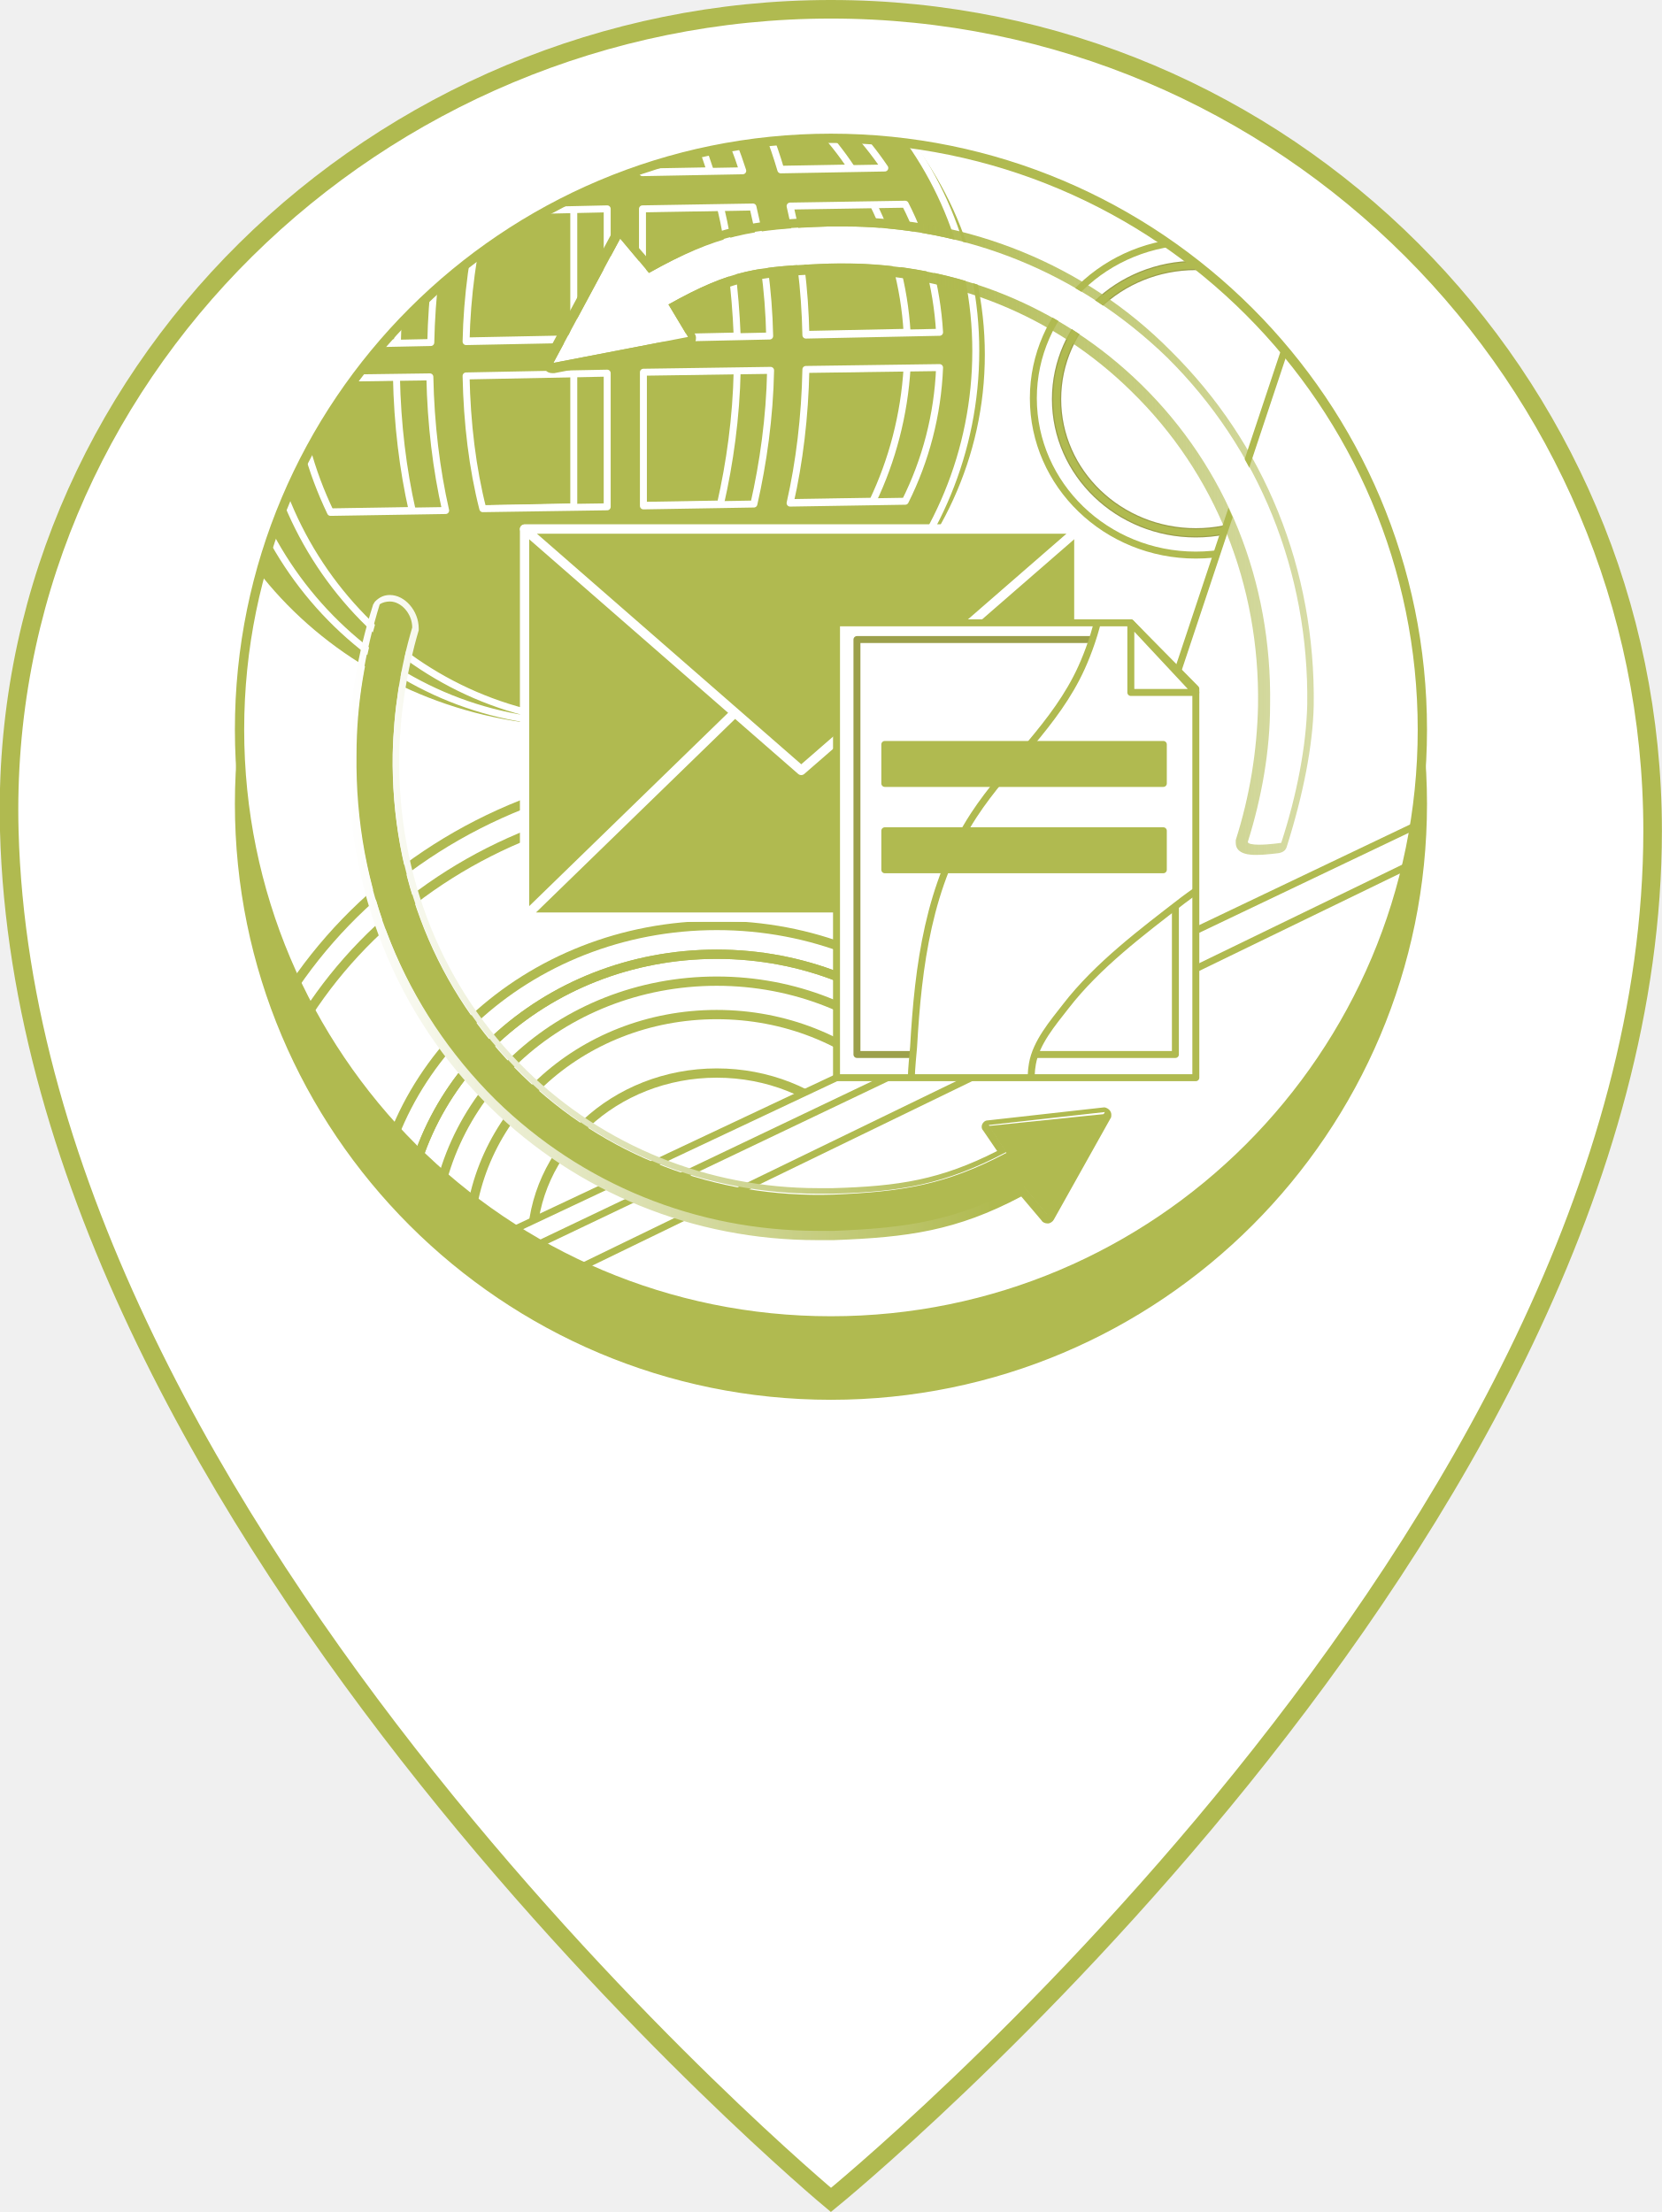
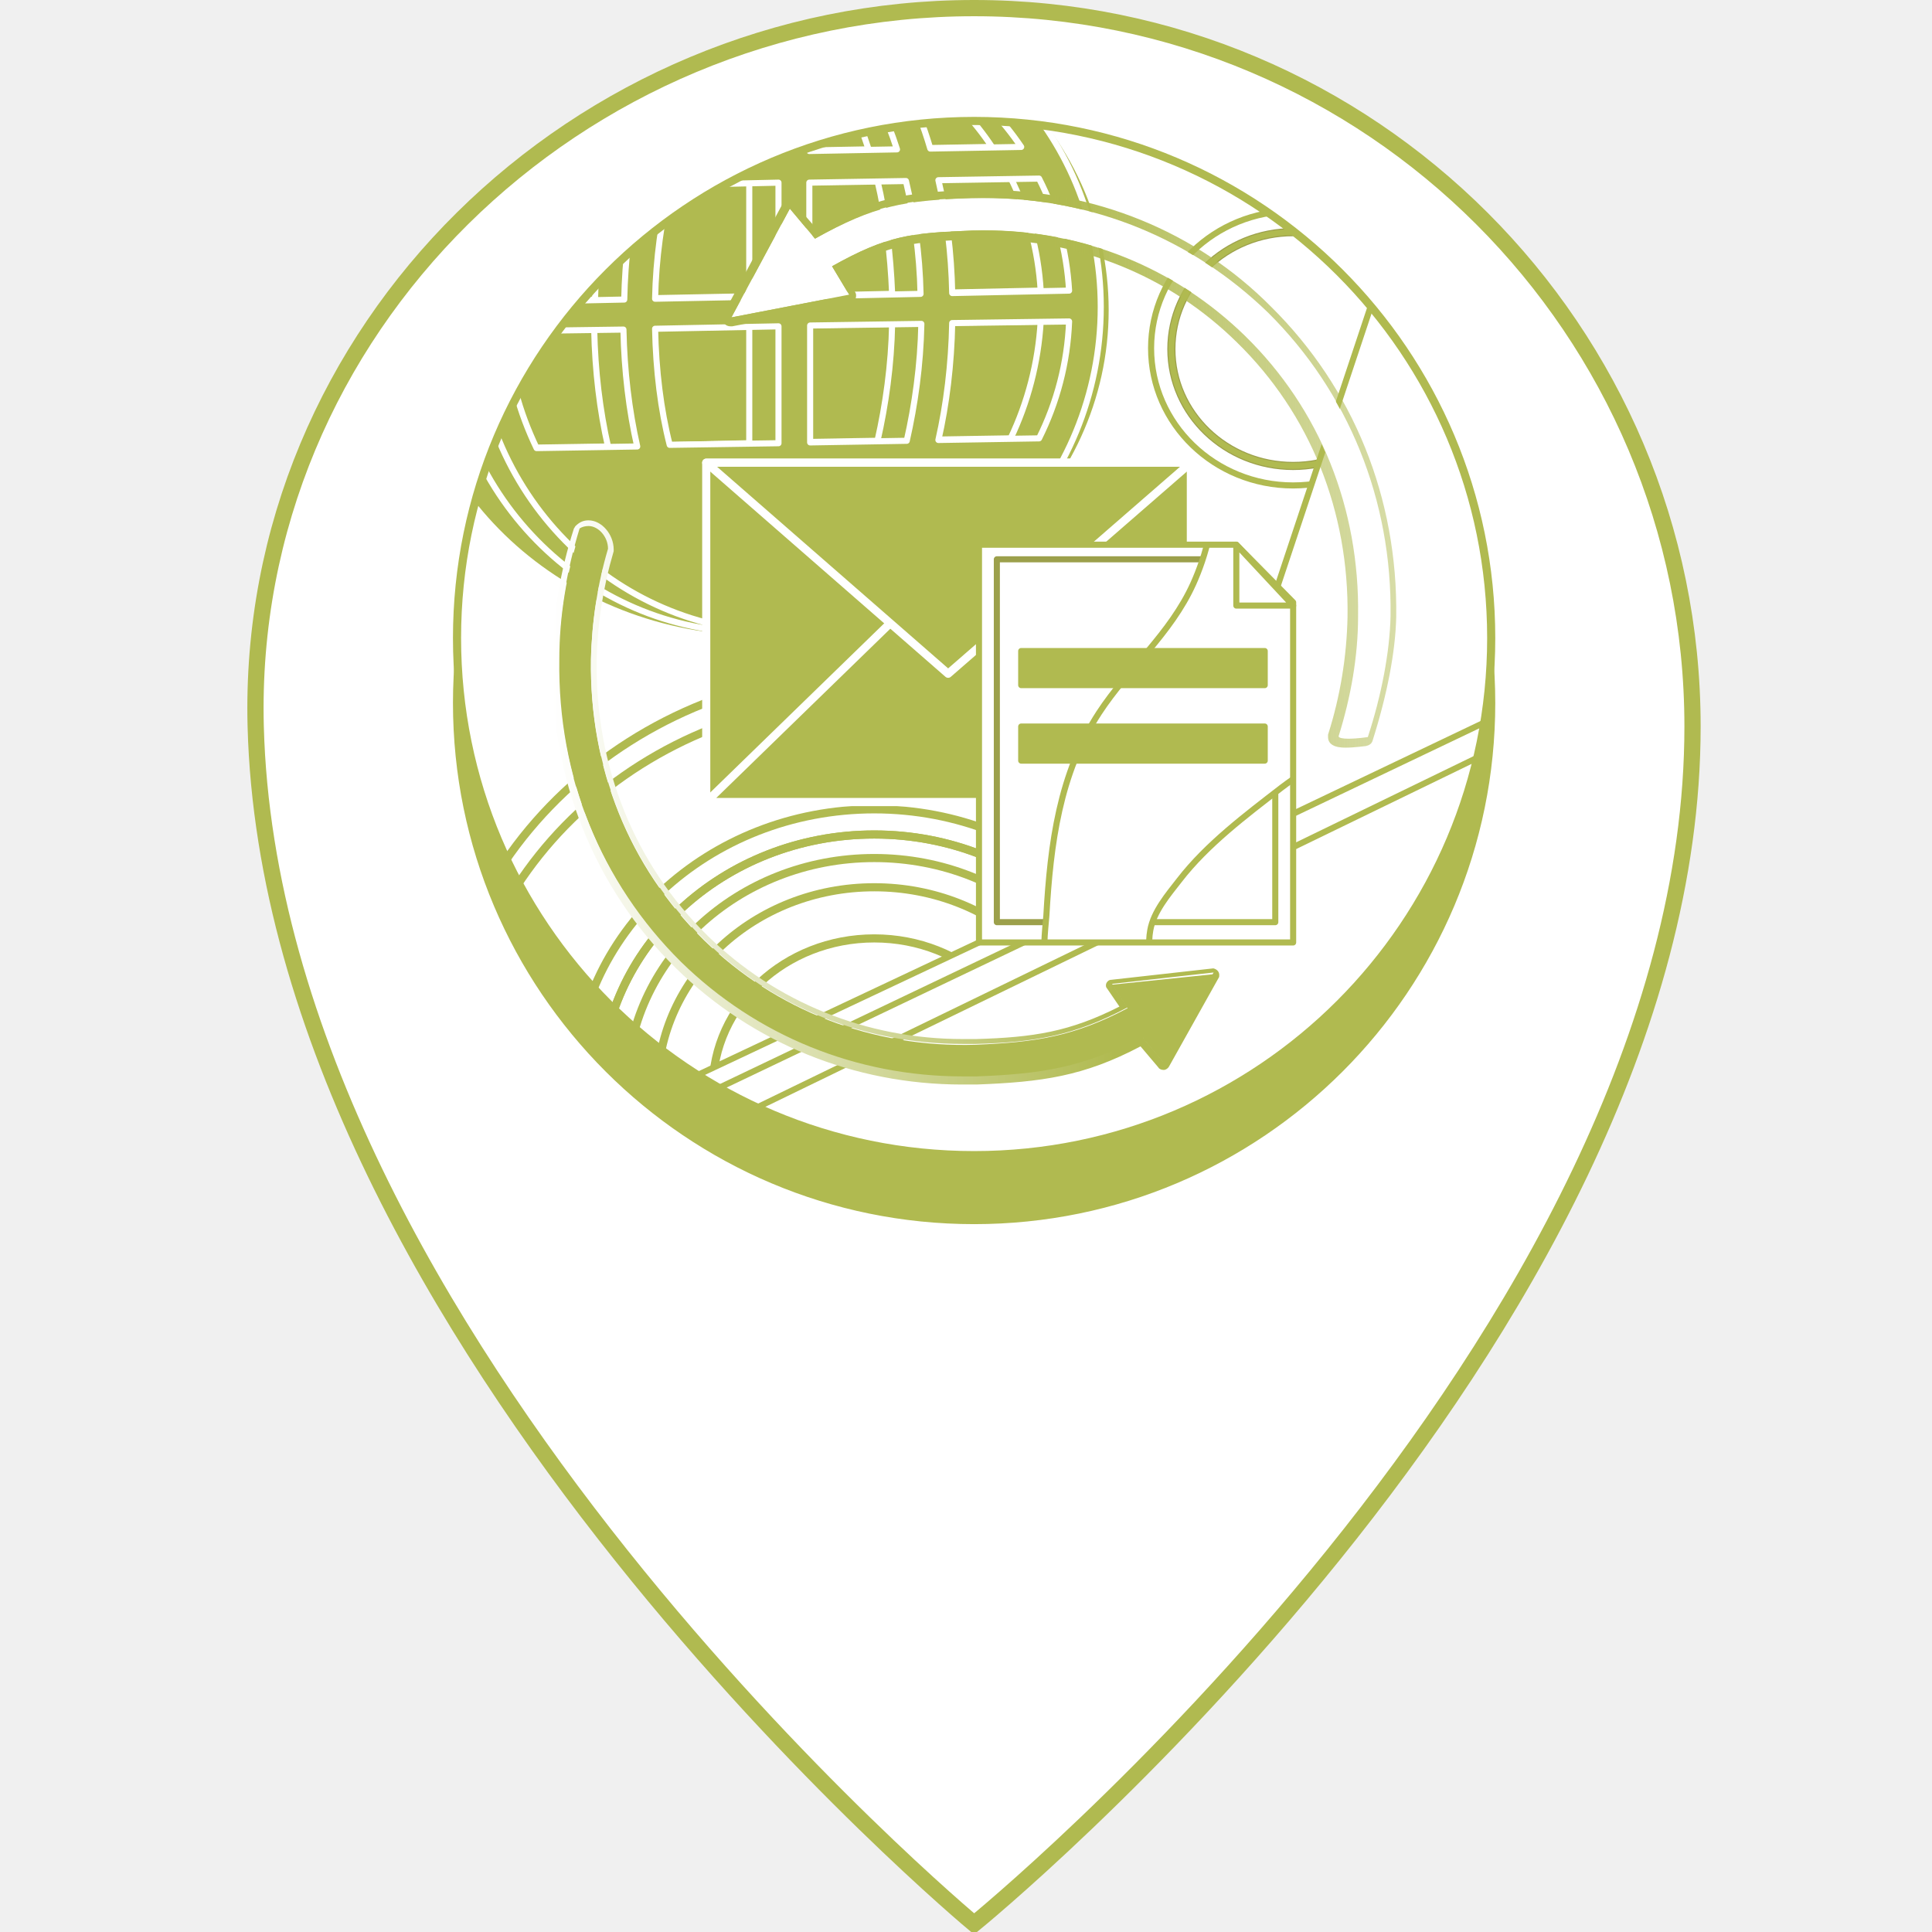
- <svg xmlns="http://www.w3.org/2000/svg" xmlns:xlink="http://www.w3.org/1999/xlink" version="1.1" id="Layer_1" x="0px" y="0px" viewBox="0 0 179 238.3" enable-background="new 0 0 179 238.3" xml:space="preserve">
+ <svg xmlns="http://www.w3.org/2000/svg" xmlns:xlink="http://www.w3.org/1999/xlink" version="1.1" id="Layer_1" x="0px" y="0px" viewBox="0 0 177 238" enable-background="new 0 0 177 238" width="510" height="510" xml:space="preserve">
  <g>
    <path fill="#FFFFFF" stroke="#B0BA50" stroke-width="2" stroke-miterlimit="10" d="M178,89.5C178,165,89.5,237,89.5,237   S3,165,1,89.5C-0.3,40.6,40.7,1,89.5,1S178,40.6,178,89.5z" />
    <ellipse id="XMLID_444_" fill="#B0BA50" stroke="#B0BA50" stroke-miterlimit="10" cx="89.5" cy="86.6" rx="63.7" ry="63.7" />
    <g>
      <defs>
        <ellipse id="XMLID_402_" cx="89.5" cy="78.6" rx="63.7" ry="63.7" />
      </defs>
      <use xlink:href="#XMLID_402_" overflow="visible" fill="#FFFFFF" />
      <clipPath id="XMLID_2_">
        <use xlink:href="#XMLID_402_" overflow="visible" />
      </clipPath>
      <g clip-path="url(#XMLID_2_)">
        <ellipse fill="none" stroke="#B0BA50" stroke-linecap="round" stroke-linejoin="round" stroke-miterlimit="10" cx="77.2" cy="133.5" rx="54" ry="50.8" />
        <ellipse fill="none" stroke="#B0BA50" stroke-linecap="round" stroke-linejoin="round" stroke-miterlimit="10" cx="77.2" cy="134.1" rx="33.7" ry="31.3" />
        <ellipse fill="none" stroke="#B0BA50" stroke-linecap="round" stroke-linejoin="round" stroke-miterlimit="10" cx="77.2" cy="134.1" rx="33.7" ry="31.3" />
        <ellipse fill="none" stroke="#B0BA50" stroke-linecap="round" stroke-linejoin="round" stroke-miterlimit="10" cx="77.2" cy="134.1" rx="37" ry="34.4" />
        <ellipse fill="none" stroke="#B0BA50" stroke-linecap="round" stroke-linejoin="round" stroke-miterlimit="10" cx="77.2" cy="134.1" rx="51.5" ry="48.1" />
        <ellipse fill="none" stroke="#B0BA50" stroke-linecap="round" stroke-linejoin="round" stroke-miterlimit="10" cx="77.2" cy="134.1" rx="26.7" ry="24.8" />
        <ellipse fill="none" stroke="#B0BA50" stroke-linecap="round" stroke-linejoin="round" stroke-miterlimit="10" cx="77.2" cy="134.1" rx="30.5" ry="28.4" />
        <ellipse fill="none" stroke="#B0BA50" stroke-linecap="round" stroke-linejoin="round" stroke-miterlimit="10" cx="77.2" cy="134.1" rx="19.9" ry="18.5" />
        <ellipse fill="none" stroke="#B0BA50" stroke-width="0.75" stroke-linecap="round" stroke-linejoin="round" stroke-miterlimit="10" cx="128.8" cy="42.9" rx="17.5" ry="16.9" />
        <ellipse fill="none" stroke="#9CA04B" stroke-linecap="round" stroke-linejoin="round" stroke-miterlimit="10" cx="128.8" cy="43" rx="15" ry="14.4" />
        <ellipse fill="none" stroke="#B0BA50" stroke-width="0.75" stroke-linecap="round" stroke-linejoin="round" stroke-miterlimit="10" cx="128.8" cy="43" rx="15" ry="14.4" />
      </g>
      <g clip-path="url(#XMLID_2_)">
        <ellipse fill="#B0BA50" stroke="#B0BA50" stroke-width="0.75" stroke-linecap="round" stroke-linejoin="round" stroke-miterlimit="10" cx="62.9" cy="38.2" rx="42.8" ry="39.7" />
      </g>
      <g clip-path="url(#XMLID_2_)">
        <path fill="#B0BA50" stroke="#FFFFFF" stroke-width="0.75" stroke-linecap="round" stroke-linejoin="round" stroke-miterlimit="10" d="     M63.2-0.9C63.2-0.9,63.2-0.9,63.2-0.9l-0.3,0C41.7-0.5,24.4,17.5,24.5,39.2c0,21.4,17,38.7,37.9,38.7c0.2,0,0.5,0,0.7,0     c21.2-0.4,38.5-18.4,38.5-40.1C101.5,16.3,84.3-1.2,63.2-0.9z M94,54l-12.4,0.2c1-4.4,1.6-9.3,1.7-14.4l14.4-0.2     C97.4,44.7,96.1,49.6,94,54z M28.3,40.8l14.4-0.2c0.1,5.1,0.7,10,1.7,14.4l-12.4,0.2C29.9,50.8,28.6,46,28.3,40.8z M32,23.1     c0.1,0,0.1,0,0.2,0c0,0,0,0,0,0l12.2-0.2c-0.9,4.3-1.5,9-1.6,14l-14.4,0.3C28.6,32.1,29.9,27.4,32,23.1z M97.7,35.8l-14.4,0.3     c-0.1-5-0.7-9.7-1.7-13.9L94,21.9C96.1,26.1,97.4,30.8,97.7,35.8z M79.4,36.2l-13.7,0.3l0-14l11.9-0.2     C78.6,26.5,79.2,31.2,79.4,36.2z M65.7,18.6l0-15.2c4.4,1.6,8.3,7.2,10.8,15L65.7,18.6z M61.8,3l0,15.6l-12.3,0.2     C52.3,10.1,56.8,4,61.8,3z M61.8,22.5l0,14l-15.2,0.3c0.1-5,0.8-9.7,1.8-14L61.8,22.5z M46.6,40.5l15.2-0.3l0,14.4l-13.4,0.3     C47.4,50.5,46.8,45.6,46.6,40.5z M61.9,58.6l0,15.4c-5-0.7-9.5-6.6-12.3-15.1L61.9,58.6z M65.7,73.5l0-14.9l10.7-0.2     C74,66.1,70.1,71.7,65.7,73.5z M65.7,54.5l0-14.4l13.7-0.2c-0.1,5.1-0.8,10-1.8,14.4L65.7,54.5z M91.7,18.1l-11.2,0.2     c-1.7-5.8-4.2-10.6-7.2-13.9C80.9,6.7,87.4,11.6,91.7,18.1z M52.5,4.8c-2.9,3.5-5.4,8.3-7.1,14.2l-11.2,0.2     C38.5,12.5,45,7.4,52.5,4.8z M73.5,72.2c2.9-3.4,5.3-8.2,7-14L91.7,58C87.3,64.6,81,69.6,73.5,72.2z" />
        <path fill="#B0BA50" stroke="#FFFFFF" stroke-width="0.75" stroke-linecap="round" stroke-linejoin="round" stroke-miterlimit="10" d="     M66.8-0.9C66.7-0.9,66.7-0.9,66.8-0.9l-0.3,0C45.2-0.5,28,17.5,28,39.2c0,21.4,17,38.7,37.9,38.7c0.2,0,0.5,0,0.7,0     c21.2-0.4,38.5-18.4,38.5-40.1C105.1,16.3,87.8-1.2,66.8-0.9z M97.5,54l-12.4,0.2c1-4.4,1.6-9.3,1.7-14.4l14.4-0.2     C101,44.7,99.7,49.6,97.5,54z M31.9,40.8l14.4-0.2c0.1,5.1,0.7,10,1.7,14.4l-12.4,0.2C33.5,50.8,32.1,46,31.9,40.8z M35.6,23.1     c0.1,0,0.1,0,0.2,0c0,0,0,0,0,0L48,22.9c-0.9,4.3-1.5,9-1.6,14l-14.4,0.3C32.2,32.1,33.5,27.4,35.6,23.1z M101.2,35.8l-14.4,0.3     c-0.1-5-0.7-9.7-1.7-13.9l12.4-0.2C99.6,26.1,100.9,30.8,101.2,35.8z M82.9,36.2l-13.7,0.3l0-14l11.9-0.2     C82.1,26.5,82.8,31.2,82.9,36.2z M69.2,18.6l0-15.2c4.4,1.6,8.3,7.2,10.8,15L69.2,18.6z M65.4,3l0,15.6L53,18.9     C55.8,10.1,60.3,4,65.4,3z M65.4,22.5l0,14l-15.2,0.3c0.1-5,0.8-9.7,1.8-14L65.4,22.5z M50.2,40.5l15.2-0.3l0,14.4L52,54.8     C50.9,50.5,50.3,45.6,50.2,40.5z M69.3,73.5l0-14.9L80,58.3C77.5,66.1,73.7,71.7,69.3,73.5z M69.3,54.5l0-14.4l13.7-0.2     c-0.1,5.1-0.8,10-1.8,14.4L69.3,54.5z M95.3,18.1l-11.2,0.2c-1.7-5.8-4.2-10.6-7.2-13.9C84.5,6.7,90.9,11.6,95.3,18.1z M56,4.8     C53.1,8.3,50.6,13.1,49,19l-11.2,0.2C42.1,12.5,48.5,7.4,56,4.8z M77.1,72.2c2.9-3.4,5.3-8.2,7-14L95.2,58     C90.9,64.6,84.5,69.6,77.1,72.2z" />
      </g>
      <g clip-path="url(#XMLID_2_)">
        <defs>
          <polygon id="XMLID_443_" points="165.3,95.7 142.8,24.4 116.4,103.7 41.5,139 83.1,152.7 145.8,128.7     " />
        </defs>
        <use xlink:href="#XMLID_443_" overflow="visible" fill="#FFFFFF" />
        <clipPath id="XMLID_3_">
          <use xlink:href="#XMLID_443_" overflow="visible" />
        </clipPath>
        <polyline clip-path="url(#XMLID_3_)" fill="none" stroke="#B0BA50" stroke-width="0.75" stroke-linecap="round" stroke-linejoin="round" stroke-miterlimit="10" points="     157.4,86.6 45.1,140.2 48.4,143.4 159.4,89.5    " />
        <use xlink:href="#XMLID_443_" overflow="visible" fill="none" stroke="#B0BA50" stroke-width="0.75" stroke-linecap="round" stroke-linejoin="round" stroke-miterlimit="10" />
      </g>
      <g clip-path="url(#XMLID_2_)">
        <g>
          <path fill="#FFFFFF" d="M125.6,38.5C115.9,29,103,24,89.2,24.4c-8.4,0.3-11.9,0.9-19.3,5l-3.1-3.7l-7.2,13.4l14.5-2.8L72,32.8      c6.8-3.8,9.6-4.1,17.3-4.4c12.7-0.4,24.6,4.2,33.5,12.9c9.2,9,14.1,21.2,13.9,34.5c-0.1,5.1-0.9,10-2.4,14.8      c0,0.7,3.6,0.2,3.6,0.2c1.7-5.3,2.8-10.5,2.8-14.9C140.9,61.6,135.6,48.3,125.6,38.5z" />
          <g>
            <linearGradient id="SVGID_1_" gradientUnits="userSpaceOnUse" x1="58.605" y1="57.717" x2="141.738" y2="57.717">
              <stop offset="0.489" style="stop-color:#B0BA50" />
              <stop offset="0.995" style="stop-color:#B0BA50;stop-opacity:0.505" />
              <stop offset="1" style="stop-color:#B0BA50;stop-opacity:0.5" />
            </linearGradient>
            <path fill="url(#SVGID_1_)" d="M90.9,24.4c13.2,0,25.4,5,34.8,14.1c9.9,9.8,15.3,23.1,15.1,37.4c-0.1,4.4-1.1,9.7-2.8,14.9       c0,0-1.3,0.2-2.4,0.2c-0.7,0-1.2-0.1-1.2-0.3c1.5-4.8,2.4-9.8,2.4-14.8c0.2-13.3-4.7-25.5-13.9-34.5       C114.3,33,103,28.4,90.9,28.4c-0.5,0-1.1,0-1.6,0c-7.7,0.3-10.5,0.6-17.3,4.4l2.1,3.5l-14.5,2.8l7.2-13.4l3.1,3.7       c7.4-4.2,11-4.8,19.3-5C89.7,24.4,90.3,24.4,90.9,24.4 M90.9,23.4c-0.6,0-1.1,0-1.7,0c-8.4,0.3-12.1,1-19.1,4.8l-2.6-3       c-0.2-0.2-0.5-0.4-0.8-0.4c0,0-0.1,0-0.1,0c-0.3,0-0.6,0.2-0.8,0.5l-7.2,13.4c-0.2,0.3-0.2,0.8,0.1,1.1       c0.2,0.3,0.5,0.4,0.8,0.4c0.1,0,0.1,0,0.2,0l14.5-2.8c0.3-0.1,0.6-0.3,0.7-0.6c0.1-0.3,0.1-0.6-0.1-0.9l-1.6-2.6       c6.2-3.3,8.9-3.5,15.9-3.8c0.5,0,1,0,1.6,0c11.8,0,22.9,4.5,31.2,12.7c9,8.8,13.8,20.8,13.6,33.8c-0.1,4.9-0.9,9.8-2.4,14.5       c0,0.1,0,0.2,0,0.3c0,1.3,1.7,1.3,2.2,1.3c1.1,0,2.4-0.2,2.5-0.2c0.4-0.1,0.7-0.3,0.8-0.7c1.8-5.7,2.8-10.9,2.9-15.2       c0.2-14.7-5.3-28.2-15.4-38.2C116.9,28.5,104.3,23.4,90.9,23.4L90.9,23.4z" />
          </g>
        </g>
        <g>
          <path fill="#B0BA50" d="M106.5,121.3l1.9,2.9c-6.6,3.5-11.4,4.2-18.7,4.5c-12.7,0.4-24.6-4.2-33.5-12.9      c-9.2-9-14.1-21.2-13.9-34.5c0.1-4.6,0.8-9.2,2.1-13.6c0-2-2.2-3.6-3.4-2.4c-1.7,5.2-2.6,10.5-2.6,16      c-0.2,14.4,5.2,27.7,15.1,37.4c9.3,9.1,21.6,14.1,34.7,14.1c0.6,0,1.2,0,1.7,0c8-0.3,13.2-1.1,20.4-4.9l2.6,3.1l6.2-11      L106.5,121.3z" />
          <g>
            <linearGradient id="SVGID_2_" gradientUnits="userSpaceOnUse" x1="37.542" y1="98.765" x2="119.798" y2="98.765">
              <stop offset="0" style="stop-color:#FFFFFF" />
              <stop offset="0.844" style="stop-color:#B0BA50" />
            </linearGradient>
            <path fill="url(#SVGID_2_)" d="M42,64.8c1.2,0,2.4,1.3,2.4,2.8c-1.3,4.4-2,9-2.1,13.6c-0.2,13.3,4.7,25.5,13.9,34.5       c8.5,8.4,19.8,12.9,31.9,12.9c0.5,0,1.1,0,1.6,0c7.3-0.2,12.1-1,18.7-4.5l-1.9-2.9l12.5-1.4l-6.2,11l-2.6-3.1       c-7.2,3.8-12.4,4.6-20.4,4.9c-0.6,0-1.2,0-1.7,0c0,0,0,0,0,0c-13.1,0-25.4-5-34.7-14.1c-9.9-9.8-15.3-23.1-15.1-37.4       c0.1-5.4,1-10.8,2.6-16C41.2,64.9,41.6,64.8,42,64.8 M119,119.9L119,119.9 M42,64.1L42,64.1c-0.6,0-1.1,0.2-1.6,0.7       c-0.1,0.1-0.1,0.2-0.2,0.3c-1.7,5.3-2.6,10.7-2.7,16.2c-0.2,14.6,5.2,28.1,15.3,38c9.4,9.2,21.9,14.3,35.2,14.3       c0.6,0,1.2,0,1.8,0c8-0.3,13.2-1,20.2-4.7l2.2,2.6c0.1,0.2,0.4,0.3,0.6,0.3c0,0,0,0,0.1,0c0.2,0,0.5-0.2,0.6-0.4l6.1-10.9       c0.1-0.1,0.1-0.3,0.1-0.4c0-0.4-0.3-0.7-0.7-0.8c0,0,0,0,0,0c0,0,0,0,0,0c0,0,0,0-0.1,0l-12.5,1.4c-0.3,0-0.5,0.2-0.6,0.4       s-0.1,0.5,0.1,0.7l1.5,2.2c-6.1,3.1-10.6,3.8-17.7,4c-0.5,0-1.1,0-1.6,0c-11.8,0-23-4.5-31.4-12.7c-9-8.8-13.9-20.9-13.7-34       c0.1-4.5,0.8-9,2.1-13.4c0-0.1,0-0.1,0-0.2C45.1,65.8,43.6,64.1,42,64.1L42,64.1z" />
          </g>
        </g>
      </g>
      <use xlink:href="#XMLID_402_" overflow="visible" fill="none" stroke="#B0BA50" stroke-miterlimit="10" />
    </g>
    <g>
      <rect x="56.5" y="57" fill="#B0BA50" stroke="#FFFFFF" stroke-linecap="round" stroke-linejoin="round" stroke-miterlimit="10" width="59.7" height="41.8" />
      <polygon fill="#B0BA50" stroke="#FFFFFF" stroke-linecap="round" stroke-linejoin="round" stroke-miterlimit="10" points="    56.5,98.8 85.3,70.8 116.2,98.8   " />
      <polygon fill="#B0BA50" stroke="#FFFFFF" stroke-linecap="round" stroke-linejoin="round" stroke-miterlimit="10" points="    56.5,57 86.3,83 116.2,57   " />
    </g>
    <g>
      <g>
        <defs>
          <polygon id="XMLID_401_" points="128.8,116.1 90.1,116.1 90.1,67.1 121.8,67.1 128.8,74.2     " />
        </defs>
        <use xlink:href="#XMLID_401_" overflow="visible" fill="#FFFFFF" />
        <clipPath id="XMLID_4_">
          <use xlink:href="#XMLID_401_" overflow="visible" />
        </clipPath>
        <polyline clip-path="url(#XMLID_4_)" fill="none" stroke="#9CA04B" stroke-width="0.75" stroke-linecap="round" stroke-linejoin="round" stroke-miterlimit="10" points="     117.6,68.9 92.3,68.9 92.3,113.6 98.3,113.6    " />
        <polyline clip-path="url(#XMLID_4_)" fill="none" stroke="#B0BA50" stroke-width="0.75" stroke-linecap="round" stroke-linejoin="round" stroke-miterlimit="10" points="     111.2,113.6 126.6,113.6 126.6,96.8    " />
        <path clip-path="url(#XMLID_4_)" fill="#FFFFFF" stroke="#B0BA50" stroke-width="0.75" stroke-linecap="round" stroke-linejoin="round" stroke-miterlimit="10" d="     M118.1,59.6c1.7,3.4-0.2,9.2-1.6,12.3c-2.8,6.2-8,10.4-11.6,15.9c-4.9,7.5-6,16.2-6.5,25c-0.1,1.4-0.7,5.8,0.4,6.7     c0.9,0.8,5-0.1,6.3-0.1c1.9-0.1,4.1-0.3,6,0.2c0.1-1.7-0.2-3.4,0.1-5c0.4-2.3,2.2-4.4,3.6-6.2c3.4-4.4,8.2-8,12.6-11.4     c3.7-2.8,7.9-4.9,11-8.4c2.7-2.9,3.5-6.5,3.6-10.4c0.3-6.8-3.8-11-8.2-15.8" />
        <use xlink:href="#XMLID_401_" overflow="visible" fill="none" stroke="#B0BA50" stroke-width="0.75" stroke-linecap="round" stroke-linejoin="round" stroke-miterlimit="10" />
      </g>
      <polygon fill="#FFFFFF" stroke="#B0BA50" stroke-width="0.75" stroke-linecap="round" stroke-linejoin="round" stroke-miterlimit="10" points="    121.8,67.1 121.8,74.6 128.8,74.6   " />
      <rect x="95.3" y="80.2" fill="#B0BA50" stroke="#B0BA50" stroke-width="0.75" stroke-linecap="round" stroke-linejoin="round" stroke-miterlimit="10" width="30" height="4.2" />
      <rect x="95.3" y="89.5" fill="#B0BA50" stroke="#B0BA50" stroke-width="0.75" stroke-linecap="round" stroke-linejoin="round" stroke-miterlimit="10" width="30" height="4.2" />
    </g>
  </g>
  <g>
</g>
  <g>
</g>
  <g>
</g>
  <g>
</g>
  <g>
</g>
  <g>
</g>
  <g>
</g>
  <g>
</g>
  <g>
</g>
  <g>
</g>
  <g>
</g>
  <g>
</g>
  <g>
</g>
  <g>
</g>
  <g>
</g>
</svg>
